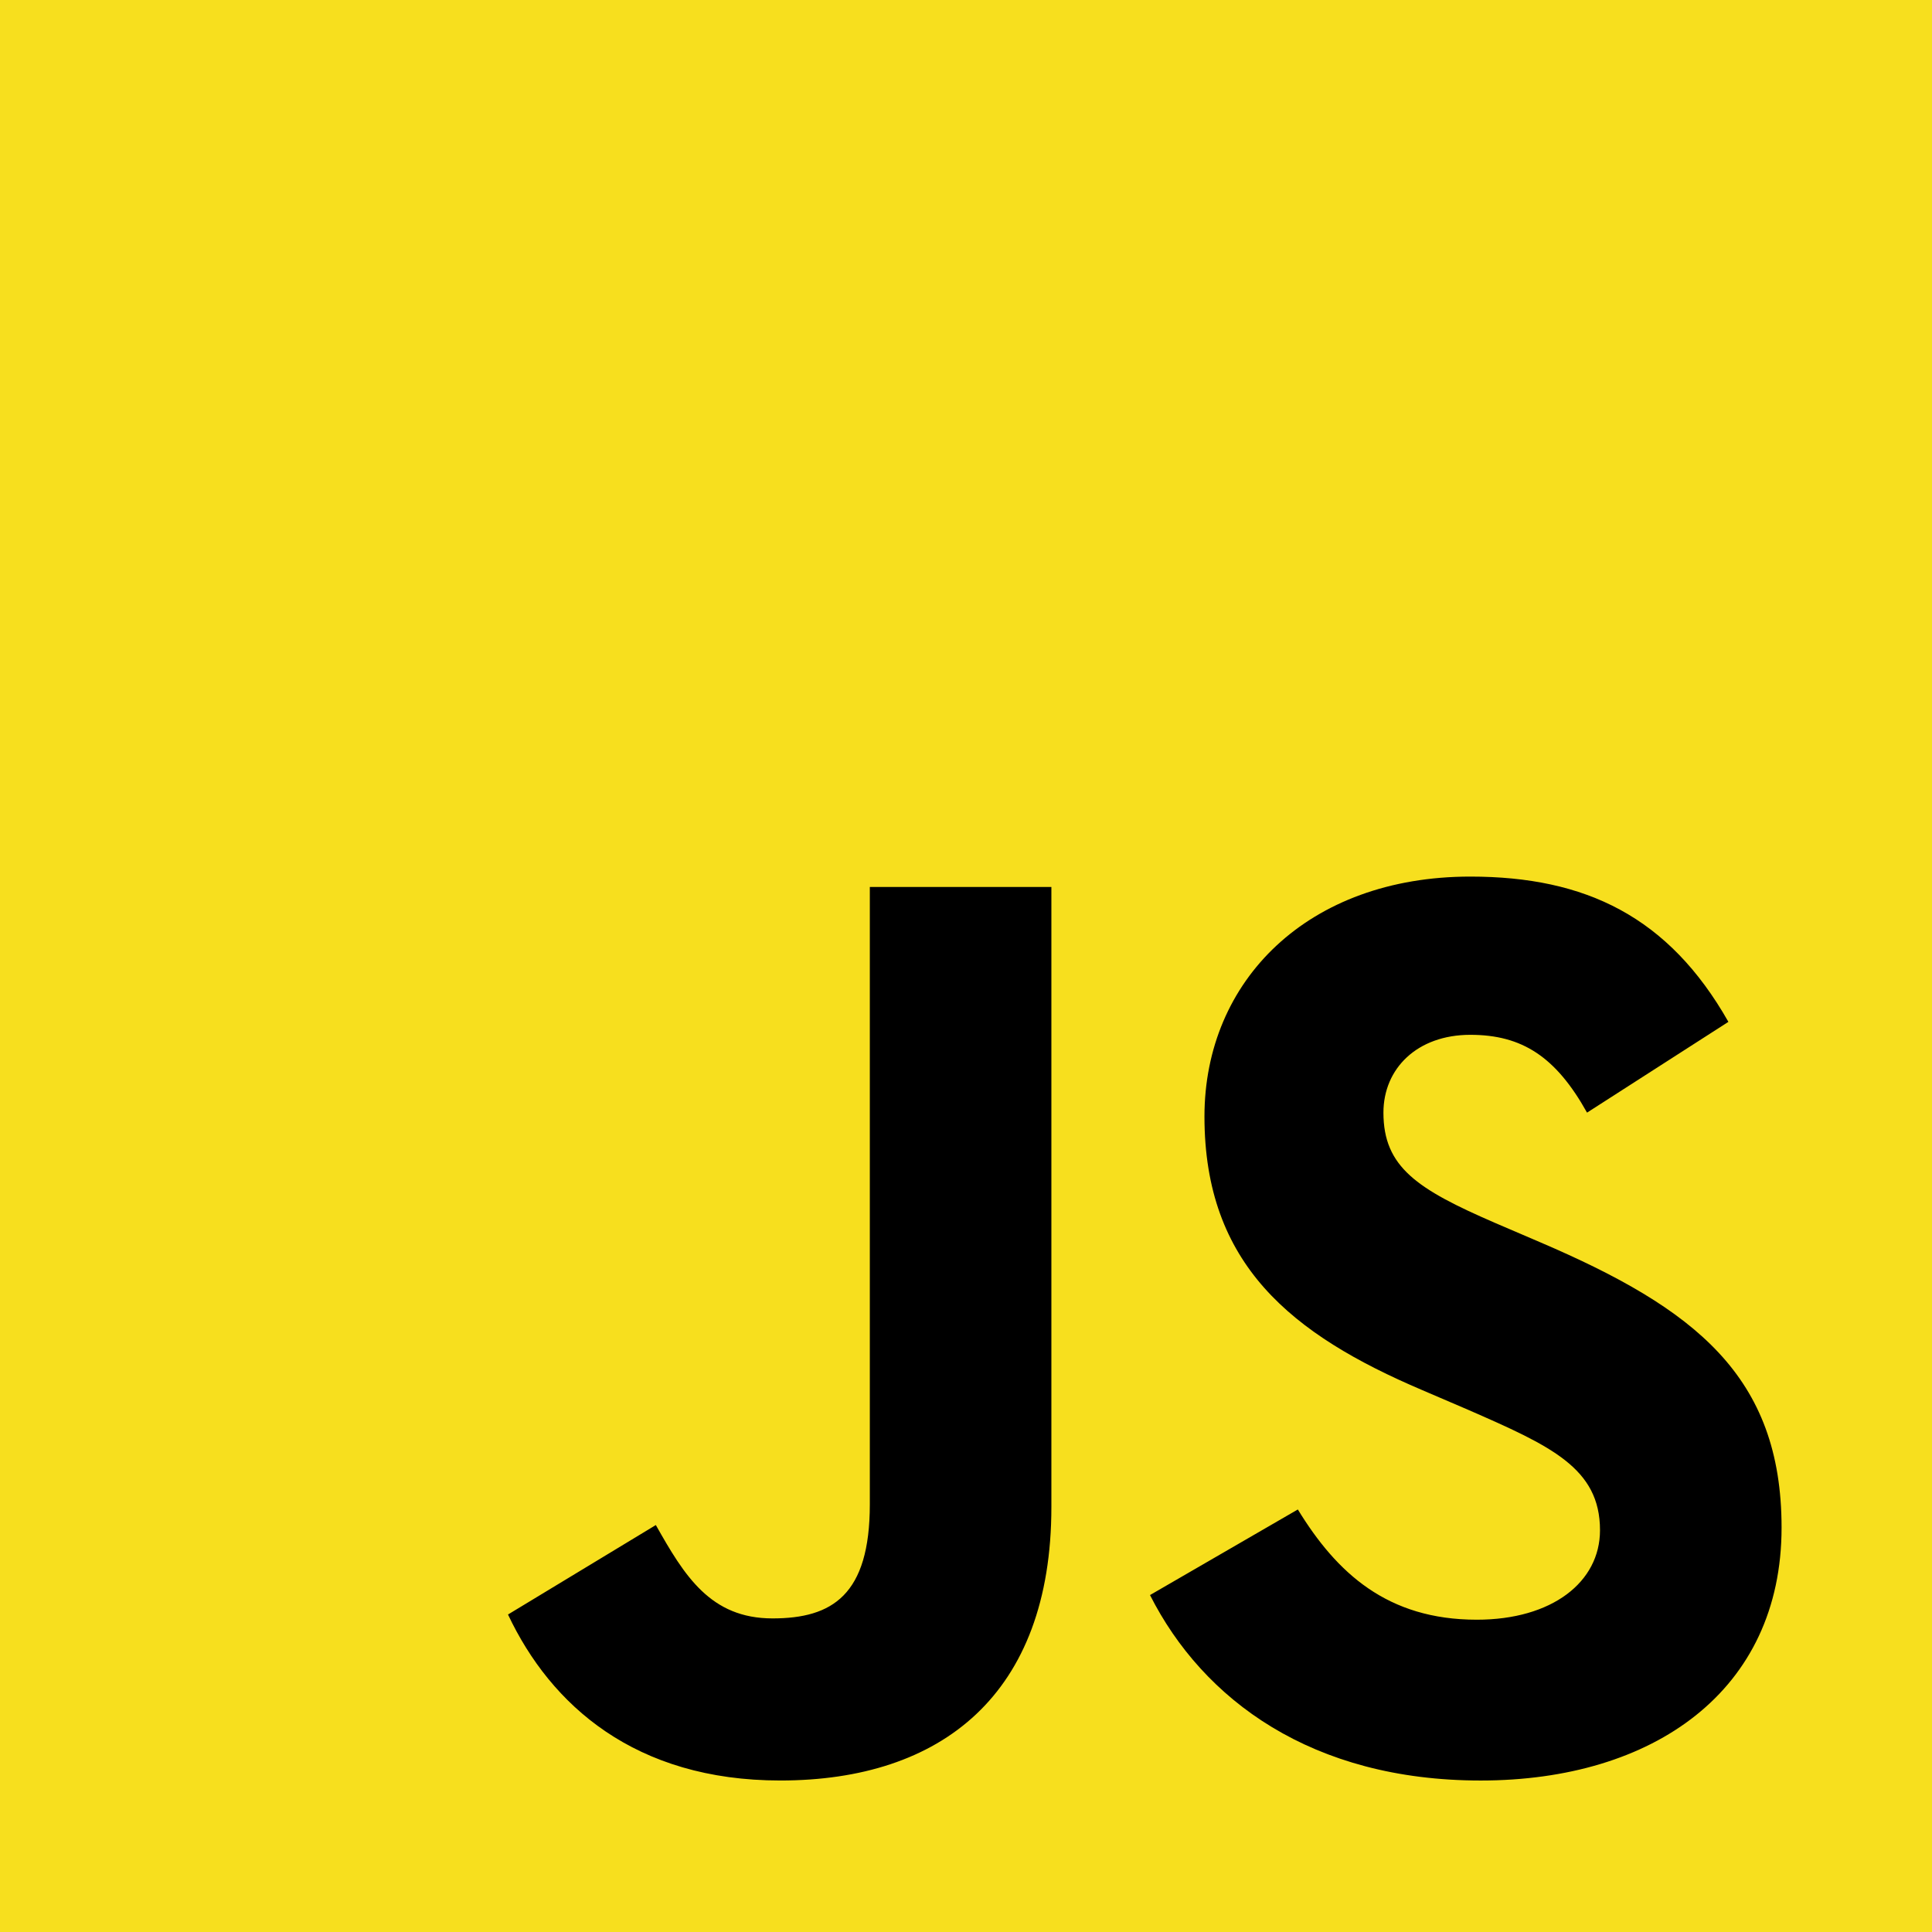
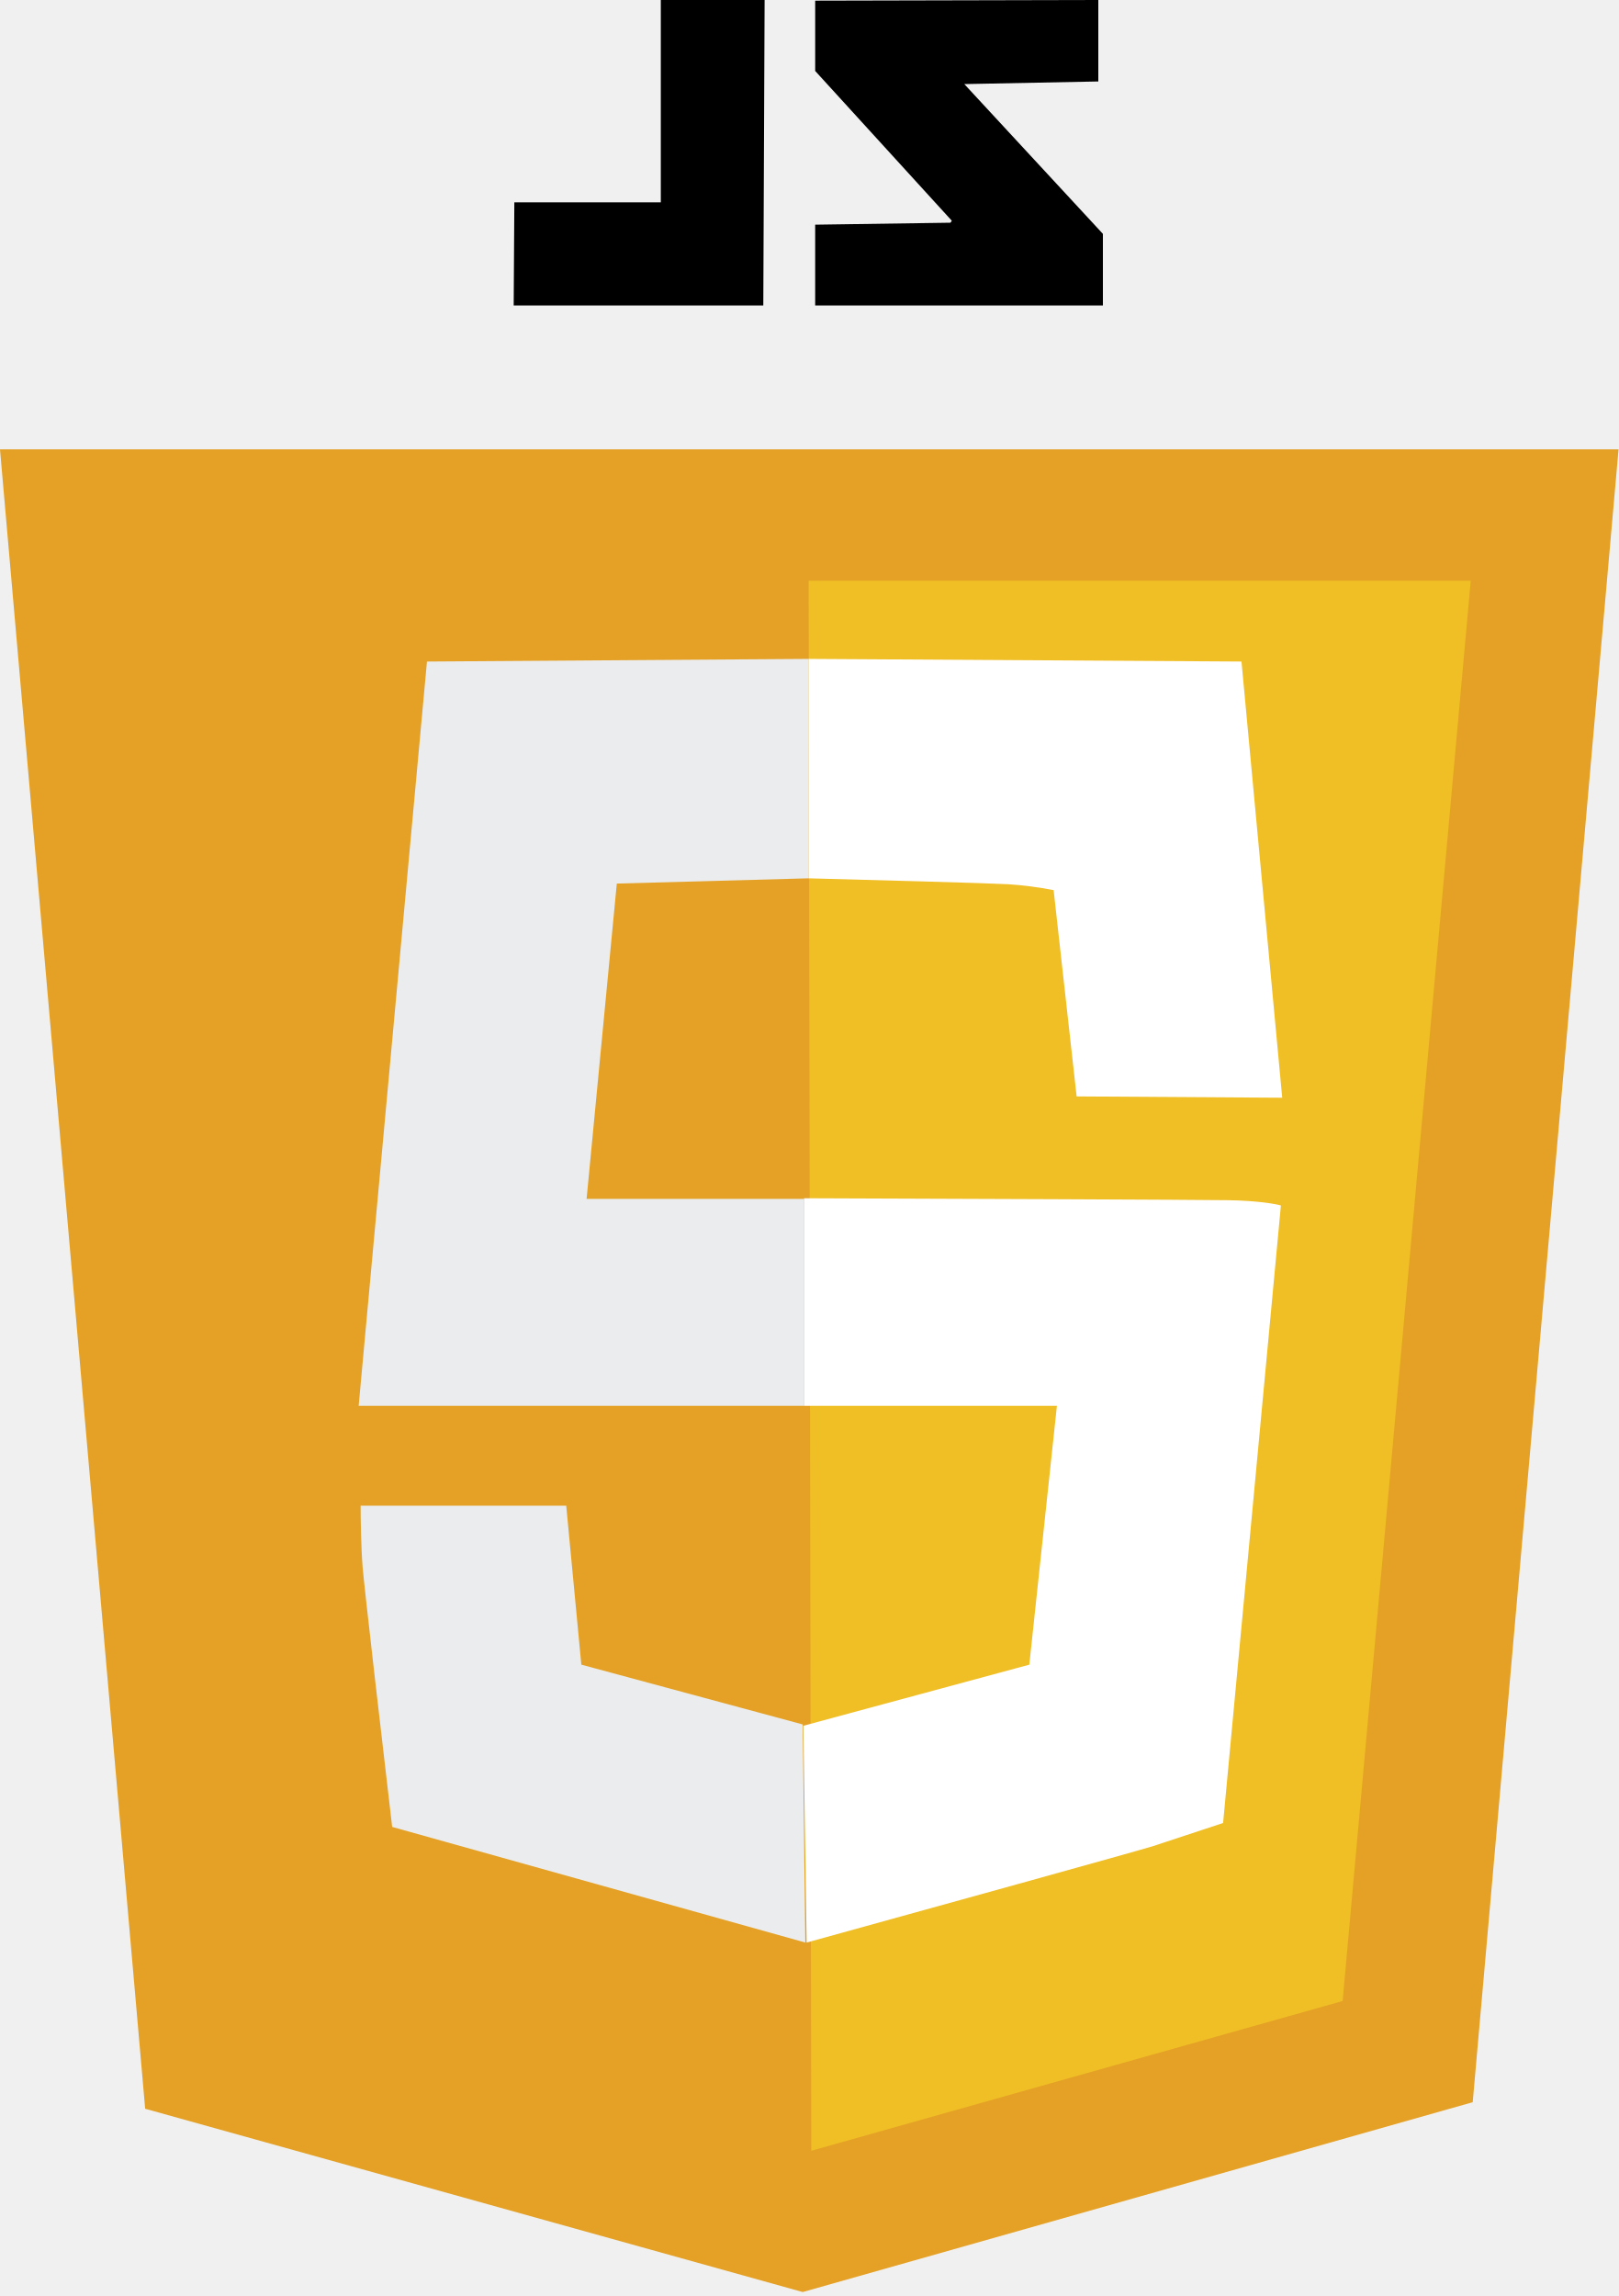
- <svg xmlns="http://www.w3.org/2000/svg" width="190" height="190" viewBox="0 0 190 190" fill="none">
-   <path d="M0 0h190v190H0V0z" fill="#F7DF1E" />
-   <path d="M49.958 158.778l14.54-8.8c2.805 4.974 5.357 9.182 11.477 9.182 5.868 0 9.567-2.295 9.567-11.222v-60.71h17.855v60.962c0 18.494-10.84 26.911-26.656 26.911-14.284 0-22.575-7.397-26.783-16.325M113.095 156.865l14.539-8.418c3.827 6.25 8.801 10.841 17.6 10.841 7.399 0 12.116-3.699 12.116-8.8 0-6.122-4.846-8.291-13.009-11.861l-4.462-1.914c-12.882-5.483-21.428-12.37-21.428-26.91 0-13.392 10.203-23.596 26.146-23.596 11.351 0 19.514 3.955 25.38 14.286l-13.902 8.927c-3.061-5.484-6.376-7.652-11.477-7.652-5.23 0-8.546 3.316-8.546 7.652 0 5.357 3.316 7.525 10.968 10.842l4.463 1.913c15.178 6.504 23.723 13.136 23.723 28.057 0 16.071-12.626 24.871-29.589 24.871-16.58 0-27.293-7.907-32.521-18.238" fill="#000" />
+ <svg xmlns="http://www.w3.org/2000/svg" width="141" height="200" viewBox="0 0 141 200" fill="none">
+   <path d="M44.75 26.61l.057-8.985h12.76V0h9.042l-.114 26.61H44.749zM71.015 6.18V.057L95.68 0v7.096l-11.674.229L96.08 20.372v6.237H71.014v-7.038l11.788-.172.115-.172L71.015 6.18z" fill="#000" />
+   <path d="M141 39.141H0L12.646 183.69l57.282 15.966 58.368-16.538L141 39.141z" fill="#E4A126" />
+   <path d="M128.125 50.586H70.443l.229 136.765 46.294-13.047 11.159-123.718z" fill="#F0BE25" />
+   <path d="M70.443 57.396l-33.248.229-5.95 64.834h38.797v-18.025H51.101l2.632-27.468 16.71-.457V57.396zM70.156 169.212l-.228-18.999-19.285-5.207-1.316-13.848H31.416c0 1.049.034 3.582.171 5.321.138 1.74 1.774 15.832 2.576 22.661l35.993 10.072z" fill="#EAECED" />
+   <path d="M108.153 57.625l3.548 37.996-17.91-.114-2.004-17.968a31.078 31.078 0 00-3.948-.515c-1.602-.092-12.265-.382-17.396-.515V57.396l37.71.229zM107.066 104.548c2.518.046 4.063.325 4.521.458l-5.036 53.791c-1.621.534-5.104 1.682-6.066 2.003-.961.32-20.543 5.741-30.214 8.412l-.286-18.884 19.685-5.322 2.403-22.547h-22.03v-18.082c11.291.038 34.505.126 37.023.171z" fill="#fff" />
</svg>
